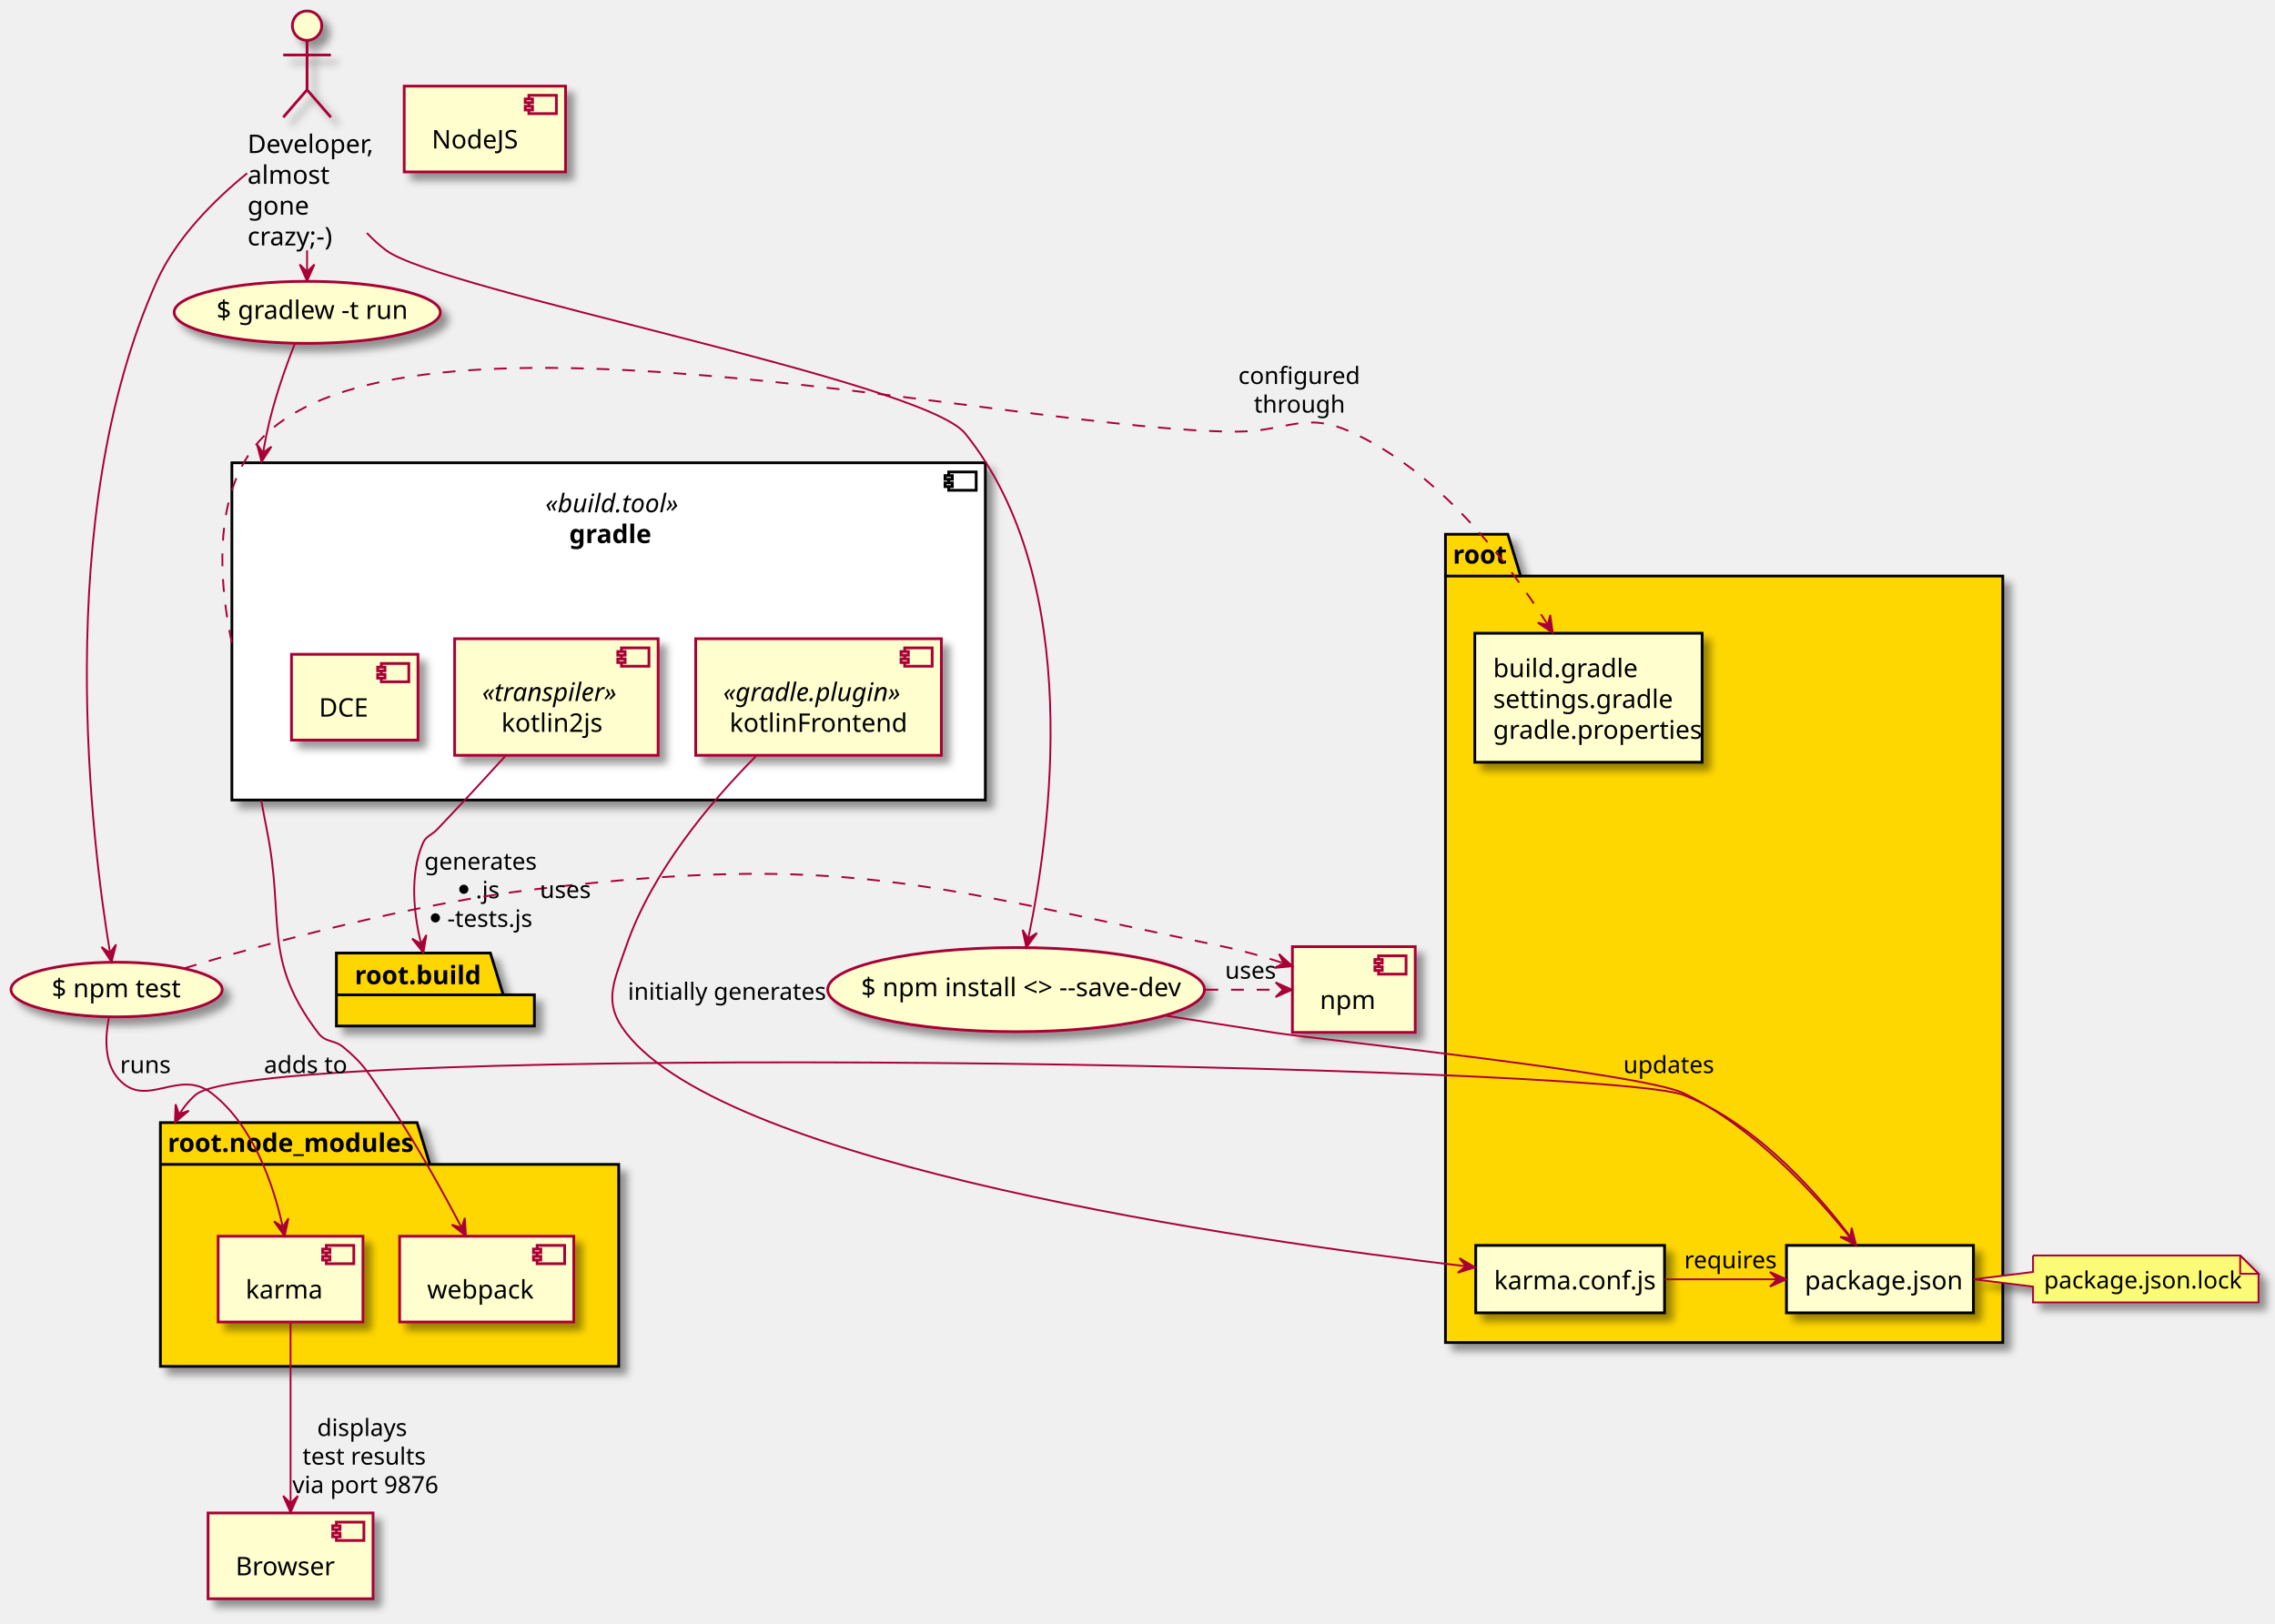
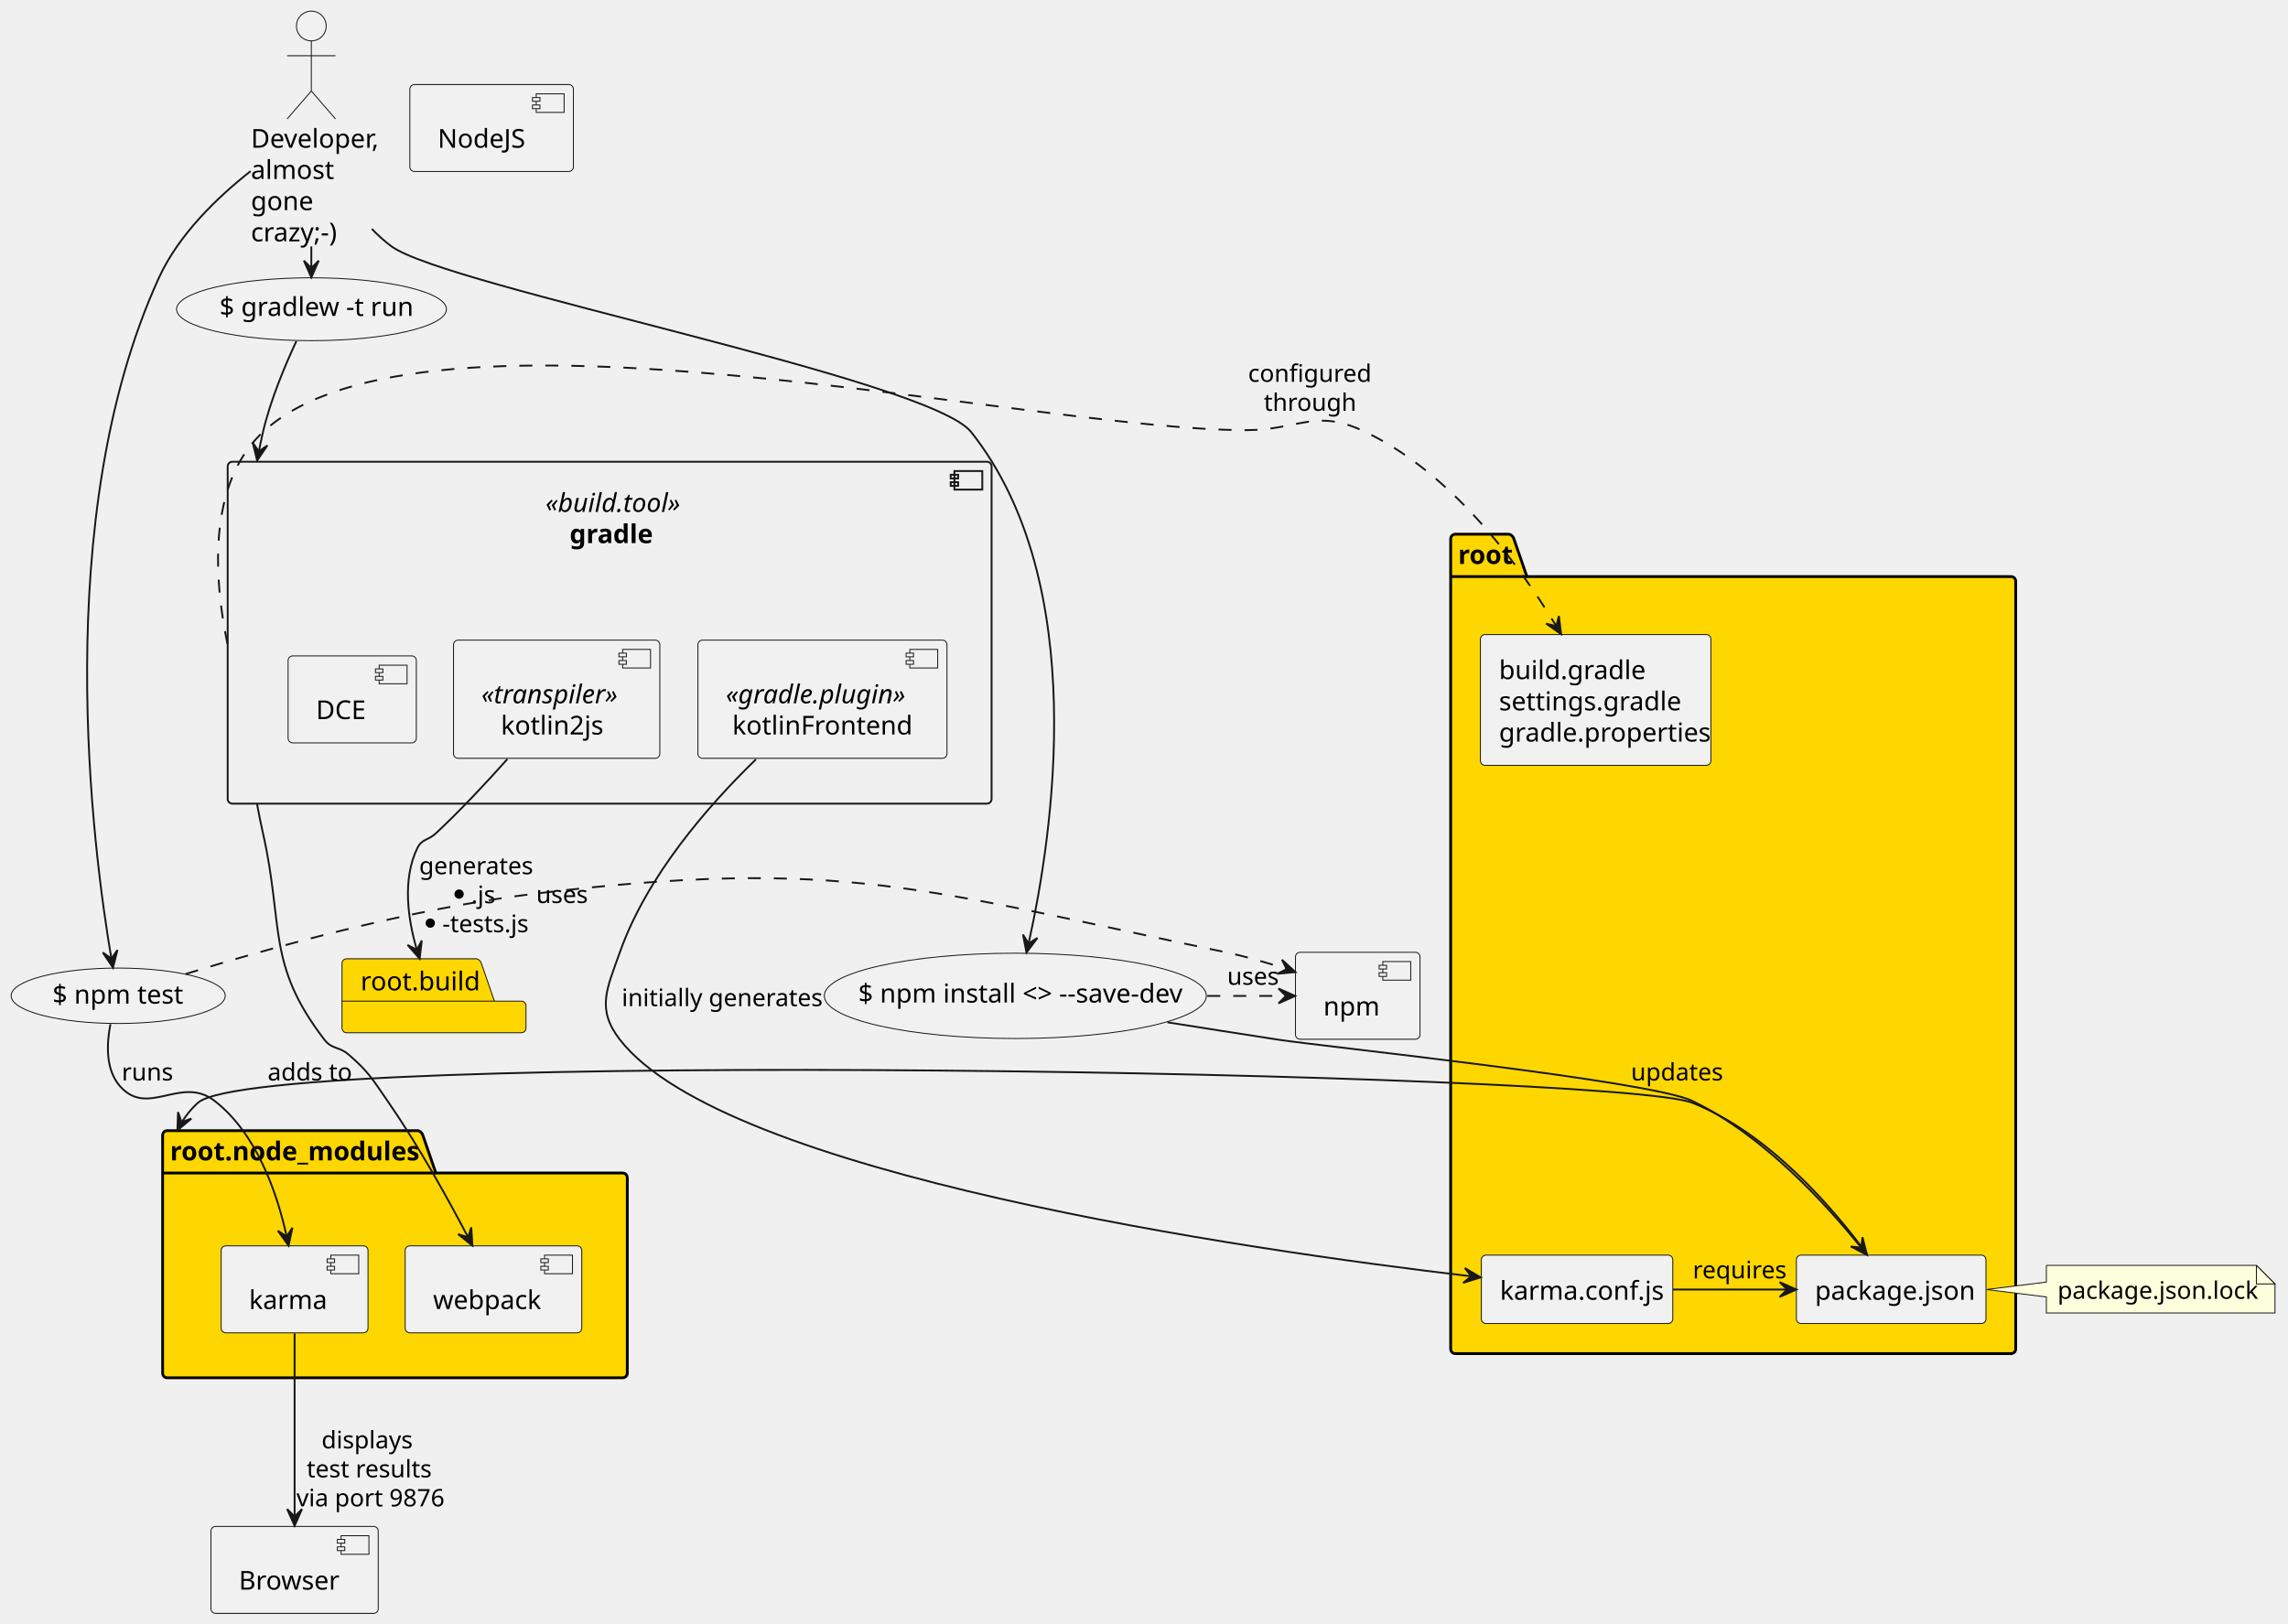
- <svg xmlns="http://www.w3.org/2000/svg" contentScriptType="application/ecmascript" contentStyleType="text/css" height="886px" preserveAspectRatio="none" style="width:1241px;height:886px;background:#FFFFFF;" version="1.1" viewBox="0 0 1241 886" width="1241px" zoomAndPan="magnify">
-   <defs>
-     <filter height="300%" id="fze4tq5l6e4vu" width="300%" x="-1" y="-1">
-       <feGaussianBlur result="blurOut" stdDeviation="2.0" />
-       <feColorMatrix in="blurOut" result="blurOut2" type="matrix" values="0 0 0 0 0 0 0 0 0 0 0 0 0 0 0 0 0 0 .4 0" />
-       <feOffset dx="4.0" dy="4.0" in="blurOut2" result="blurOut3" />
-       <feBlend in="SourceGraphic" in2="blurOut3" mode="normal" />
-     </filter>
-   </defs>
+ <svg xmlns="http://www.w3.org/2000/svg" contentStyleType="text/css" height="874px" preserveAspectRatio="none" style="width:1231px;height:874px;background:#FFFFFF;" version="1.1" viewBox="0 0 1231 874" width="1231px" zoomAndPan="magnify">
+   <defs />
  <g>
-     <rect fill="#FFFFFF" filter="url(#fze4tq5l6e4vu)" height="184" style="stroke:#000000;stroke-width:1.5;" width="411" x="126.5" y="252.5" />
-     <rect fill="#FFFFFF" height="10" style="stroke:#000000;stroke-width:1.5;" width="15" x="517.5" y="257.5" />
-     <rect fill="#FFFFFF" height="2" style="stroke:#000000;stroke-width:1.5;" width="4" x="515.5" y="259.5" />
-     <rect fill="#FFFFFF" height="2" style="stroke:#000000;stroke-width:1.5;" width="4" x="515.5" y="263.5" />
-     <text fill="#000000" font-family="sans-serif" font-size="14" font-style="italic" lengthAdjust="spacing" textLength="69" x="297.5" y="279.5">«build.tool»</text>
-     <text fill="#000000" font-family="sans-serif" font-size="14" font-weight="bold" lengthAdjust="spacing" textLength="43" x="310.5" y="296.3">gradle</text>
-     <polygon fill="#FFD700" filter="url(#fze4tq5l6e4vu)" points="788.5,291.5,822.5,291.5,829.5,314.3,1092.5,314.3,1092.5,732.5,788.5,732.5,788.5,291.5" style="stroke:#000000;stroke-width:1.5;" />
-     <line style="stroke:#000000;stroke-width:1.5;" x1="788.5" x2="829.5" y1="314.3" y2="314.3" />
-     <text fill="#000000" font-family="sans-serif" font-size="14" font-weight="bold" lengthAdjust="spacing" textLength="28" x="792.5" y="307.5">root</text>
-     <polygon fill="#FFD700" filter="url(#fze4tq5l6e4vu)" points="87.5,612.5,227.5,612.5,234.5,635.3,337.5,635.3,337.5,745.5,87.5,745.5,87.5,612.5" style="stroke:#000000;stroke-width:1.5;" />
-     <line style="stroke:#000000;stroke-width:1.5;" x1="87.5" x2="234.5" y1="635.3" y2="635.3" />
-     <text fill="#000000" font-family="sans-serif" font-size="14" font-weight="bold" lengthAdjust="spacing" textLength="134" x="91.5" y="628.5">root.node_modules</text>
-     <rect fill="#FEFECE" filter="url(#fze4tq5l6e4vu)" height="63.6" style="stroke:#A80036;stroke-width:1.5;" width="134" x="379.5" y="348.5" />
-     <rect fill="#FEFECE" height="10" style="stroke:#A80036;stroke-width:1.5;" width="15" x="493.5" y="353.5" />
-     <rect fill="#FEFECE" height="2" style="stroke:#A80036;stroke-width:1.5;" width="4" x="491.5" y="355.5" />
-     <rect fill="#FEFECE" height="2" style="stroke:#A80036;stroke-width:1.5;" width="4" x="491.5" y="359.5" />
-     <text fill="#000000" font-family="sans-serif" font-size="14" font-style="italic" lengthAdjust="spacing" textLength="94" x="394.5" y="382.5">«gradle.plugin»</text>
-     <text fill="#000000" font-family="sans-serif" font-size="14" lengthAdjust="spacing" textLength="87" x="398" y="399.3">kotlinFrontend</text>
-     <rect fill="#FEFECE" filter="url(#fze4tq5l6e4vu)" height="63.6" style="stroke:#A80036;stroke-width:1.5;" width="111" x="248" y="348.5" />
-     <rect fill="#FEFECE" height="10" style="stroke:#A80036;stroke-width:1.5;" width="15" x="339" y="353.5" />
-     <rect fill="#FEFECE" height="2" style="stroke:#A80036;stroke-width:1.5;" width="4" x="337" y="355.5" />
-     <rect fill="#FEFECE" height="2" style="stroke:#A80036;stroke-width:1.5;" width="4" x="337" y="359.5" />
-     <text fill="#000000" font-family="sans-serif" font-size="14" font-style="italic" lengthAdjust="spacing" textLength="71" x="263" y="382.5">«transpiler»</text>
-     <text fill="#000000" font-family="sans-serif" font-size="14" lengthAdjust="spacing" textLength="50" x="273.5" y="399.3">kotlin2js</text>
-     <rect fill="#FEFECE" filter="url(#fze4tq5l6e4vu)" height="46.8" style="stroke:#A80036;stroke-width:1.5;" width="69" x="159" y="357" />
-     <rect fill="#FEFECE" height="10" style="stroke:#A80036;stroke-width:1.5;" width="15" x="208" y="362" />
-     <rect fill="#FEFECE" height="2" style="stroke:#A80036;stroke-width:1.5;" width="4" x="206" y="364" />
-     <rect fill="#FEFECE" height="2" style="stroke:#A80036;stroke-width:1.5;" width="4" x="206" y="368" />
-     <text fill="#000000" font-family="sans-serif" font-size="14" lengthAdjust="spacing" textLength="29" x="174" y="391">DCE</text>
-     <rect fill="#FEFECE" filter="url(#fze4tq5l6e4vu)" height="70.4" style="stroke:#000000;stroke-width:1.5;" width="124" x="804.5" y="345.5" />
-     <text fill="#000000" font-family="sans-serif" font-size="14" lengthAdjust="spacing" textLength="73" x="814.5" y="369.5">build.gradle</text>
-     <text fill="#000000" font-family="sans-serif" font-size="14" lengthAdjust="spacing" textLength="91" x="814.5" y="386.3">settings.gradle</text>
-     <text fill="#000000" font-family="sans-serif" font-size="14" lengthAdjust="spacing" textLength="104" x="814.5" y="403.1">gradle.properties</text>
-     <rect fill="#FEFECE" filter="url(#fze4tq5l6e4vu)" height="36.8" style="stroke:#000000;stroke-width:1.5;" width="103" x="805" y="679.5" />
-     <text fill="#000000" font-family="sans-serif" font-size="14" lengthAdjust="spacing" textLength="83" x="815" y="703.5">karma.conf.js</text>
-     <rect fill="#FEFECE" filter="url(#fze4tq5l6e4vu)" height="36.8" style="stroke:#000000;stroke-width:1.5;" width="102" x="974.5" y="679.5" />
-     <text fill="#000000" font-family="sans-serif" font-size="14" lengthAdjust="spacing" textLength="82" x="984.5" y="703.5">package.json</text>
-     <polygon fill="#FFD700" filter="url(#fze4tq5l6e4vu)" points="183.5,520,267.5,520,274.5,542.8,291.5,542.8,291.5,559.8,183.5,559.8,183.5,520" style="stroke:#000000;stroke-width:1.5;" />
-     <line style="stroke:#000000;stroke-width:1.5;" x1="183.5" x2="274.5" y1="542.8" y2="542.8" />
-     <text fill="#000000" font-family="sans-serif" font-size="14" font-weight="bold" lengthAdjust="spacing" textLength="66" x="193.5" y="537">root.build</text>
-     <rect fill="#FEFECE" filter="url(#fze4tq5l6e4vu)" height="46.8" style="stroke:#A80036;stroke-width:1.5;" width="79" x="119" y="674.5" />
-     <rect fill="#FEFECE" height="10" style="stroke:#A80036;stroke-width:1.5;" width="15" x="178" y="679.5" />
-     <rect fill="#FEFECE" height="2" style="stroke:#A80036;stroke-width:1.5;" width="4" x="176" y="681.5" />
-     <rect fill="#FEFECE" height="2" style="stroke:#A80036;stroke-width:1.5;" width="4" x="176" y="685.5" />
-     <text fill="#000000" font-family="sans-serif" font-size="14" lengthAdjust="spacing" textLength="39" x="134" y="708.5">karma</text>
-     <rect fill="#FEFECE" filter="url(#fze4tq5l6e4vu)" height="46.8" style="stroke:#A80036;stroke-width:1.5;" width="95" x="218" y="674.5" />
-     <rect fill="#FEFECE" height="10" style="stroke:#A80036;stroke-width:1.5;" width="15" x="293" y="679.5" />
-     <rect fill="#FEFECE" height="2" style="stroke:#A80036;stroke-width:1.5;" width="4" x="291" y="681.5" />
-     <rect fill="#FEFECE" height="2" style="stroke:#A80036;stroke-width:1.5;" width="4" x="291" y="685.5" />
-     <text fill="#000000" font-family="sans-serif" font-size="14" lengthAdjust="spacing" textLength="55" x="233" y="708.5">webpack</text>
-     <rect fill="#FEFECE" filter="url(#fze4tq5l6e4vu)" height="46.8" style="stroke:#A80036;stroke-width:1.5;" width="88" x="220.5" y="47" />
-     <rect fill="#FEFECE" height="10" style="stroke:#A80036;stroke-width:1.5;" width="15" x="288.5" y="52" />
-     <rect fill="#FEFECE" height="2" style="stroke:#A80036;stroke-width:1.5;" width="4" x="286.5" y="54" />
-     <rect fill="#FEFECE" height="2" style="stroke:#A80036;stroke-width:1.5;" width="4" x="286.5" y="58" />
-     <text fill="#000000" font-family="sans-serif" font-size="14" lengthAdjust="spacing" textLength="48" x="235.5" y="81">NodeJS</text>
-     <rect fill="#FEFECE" filter="url(#fze4tq5l6e4vu)" height="46.8" style="stroke:#A80036;stroke-width:1.5;" width="90" x="113.5" y="825.5" />
-     <rect fill="#FEFECE" height="10" style="stroke:#A80036;stroke-width:1.5;" width="15" x="183.5" y="830.5" />
-     <rect fill="#FEFECE" height="2" style="stroke:#A80036;stroke-width:1.5;" width="4" x="181.5" y="832.5" />
-     <rect fill="#FEFECE" height="2" style="stroke:#A80036;stroke-width:1.5;" width="4" x="181.5" y="836.5" />
-     <text fill="#000000" font-family="sans-serif" font-size="14" lengthAdjust="spacing" textLength="50" x="128.5" y="859.5">Browser</text>
-     <ellipse cx="167.5" cy="14" fill="#FEFECE" filter="url(#fze4tq5l6e4vu)" rx="8" ry="8" style="stroke:#A80036;stroke-width:1.5;" />
-     <path d="M167.5,22 L167.5,49 M154.5,30 L180.5,30 M167.5,49 L154.5,64 M167.5,49 L180.5,64 " fill="none" filter="url(#fze4tq5l6e4vu)" style="stroke:#A80036;stroke-width:1.5;" />
-     <text fill="#000000" font-family="sans-serif" font-size="14" lengthAdjust="spacing" textLength="65" x="135" y="83.5">Developer,</text>
-     <text fill="#000000" font-family="sans-serif" font-size="14" lengthAdjust="spacing" textLength="40" x="135" y="100.3">almost</text>
-     <text fill="#000000" font-family="sans-serif" font-size="14" lengthAdjust="spacing" textLength="30" x="135" y="117.1">gone</text>
-     <text fill="#000000" font-family="sans-serif" font-size="14" lengthAdjust="spacing" textLength="48" x="135" y="133.9">crazy;-)</text>
-     <ellipse cx="167.601" cy="170.42" fill="#FEFECE" filter="url(#fze4tq5l6e4vu)" rx="72.6" ry="16.92" style="stroke:#A80036;stroke-width:1.5;" />
-     <text fill="#000000" font-family="sans-serif" font-size="14" lengthAdjust="spacing" textLength="99" x="118.1" y="174.02">$ gradlew -t run</text>
-     <ellipse cx="554.271" cy="539.954" fill="#FEFECE" filter="url(#fze4tq5l6e4vu)" rx="102.771" ry="22.954" style="stroke:#A80036;stroke-width:1.5;" />
-     <text fill="#000000" font-family="sans-serif" font-size="14" lengthAdjust="spacing" textLength="169" x="469.771" y="543.554">$ npm install &lt;&gt; --save-dev</text>
-     <ellipse cx="63.597" cy="539.912" fill="#FEFECE" filter="url(#fze4tq5l6e4vu)" rx="57.597" ry="14.912" style="stroke:#A80036;stroke-width:1.5;" />
-     <text fill="#000000" font-family="sans-serif" font-size="14" lengthAdjust="spacing" textLength="65" x="28.241" y="544.135">$ npm test</text>
-     <rect fill="#FEFECE" filter="url(#fze4tq5l6e4vu)" height="46.8" style="stroke:#A80036;stroke-width:1.5;" width="67" x="705" y="516.5" />
-     <rect fill="#FEFECE" height="10" style="stroke:#A80036;stroke-width:1.5;" width="15" x="752" y="521.5" />
-     <rect fill="#FEFECE" height="2" style="stroke:#A80036;stroke-width:1.5;" width="4" x="750" y="523.5" />
-     <rect fill="#FEFECE" height="2" style="stroke:#A80036;stroke-width:1.5;" width="4" x="750" y="527.5" />
-     <text fill="#000000" font-family="sans-serif" font-size="14" lengthAdjust="spacing" textLength="27" x="720" y="550.5">npm</text>
-     <path d="M1109,685 L1109,694 L1076.76,698 L1109,702 L1109,710.6 A0,0 0 0 0 1109,710.6 L1232,710.6 A0,0 0 0 0 1232,710.6 L1232,695 L1222,685 L1109,685 A0,0 0 0 0 1109,685 " fill="#FBFB77" filter="url(#fze4tq5l6e4vu)" style="stroke:#A80036;stroke-width:1.0;" />
-     <path d="M1222,685 L1222,695 L1232,695 L1222,685 " fill="#FBFB77" style="stroke:#A80036;stroke-width:1.0;" />
-     <text fill="#000000" font-family="sans-serif" font-size="13" lengthAdjust="spacing" textLength="102" x="1115" y="703">package.json.lock</text>
-     <path d="M126.408,350.595 C126.368,350.406 126.329,350.216 126.289,350.025 C126.21,349.644 126.131,349.26 126.053,348.874 C125.897,348.102 125.741,347.32 125.588,346.529 C125.282,344.946 124.983,343.327 124.695,341.675 C123.543,335.067 122.563,327.935 121.956,320.546 C119.53,290.99 123.08,257.31 145.5,236.5 C231.66,156.52 556.94,235.61 674.5,235.5 C702.06,235.47 711.34,224.27 736.5,235.5 C784.36,256.87 821.93,305.54 844.12,340.6 " fill="none" id="gradle-to-GCFG" style="stroke:#A80036;stroke-width:1.0;stroke-dasharray:7.0,7.0;" />
-     <polygon fill="#A80036" points="847.02,345.24,845.618,335.491,844.36,341.006,838.845,339.748,847.02,345.24" style="stroke:#A80036;stroke-width:1.0;" />
-     <text fill="#000000" font-family="sans-serif" font-size="13" lengthAdjust="spacing" textLength="60" x="675.5" y="209.5">configured</text>
-     <text fill="#000000" font-family="sans-serif" font-size="13" lengthAdjust="spacing" textLength="43" x="684" y="225.1">through</text>
-     <path d="M142.545,436.761 C142.566,436.885 142.588,437.009 142.61,437.133 C142.653,437.381 142.697,437.629 142.741,437.877 C142.915,438.868 143.092,439.858 143.271,440.846 C143.985,444.797 144.73,448.71 145.5,452.5 C155.63,502.36 142.73,522.98 173.5,563.5 C177.83,569.21 182,566.91 187.5,571.5 C198.64,580.8 200.22,584.58 208.5,596.5 C224.99,620.24 240.98,649.09 251.8,669.79 " fill="none" id="gradle-to-webpack" style="stroke:#A80036;stroke-width:1.0;" />
-     <polygon fill="#A80036" points="254.17,674.34,253.547,664.511,251.854,669.909,246.457,668.216,254.17,674.34" style="stroke:#A80036;stroke-width:1.0;" />
-     <path d="M275.64,412.53 C264.25,425.06 250.86,439.58 238.5,452.5 C235.02,456.13 232.42,455.85 230.5,460.5 C223.4,477.65 225.79,498.67 229.61,514.64 " fill="none" id="K2JS-to-root.build" style="stroke:#A80036;stroke-width:1.0;" />
-     <polygon fill="#A80036" points="230.94,519.85,232.577,510.138,229.697,515.007,224.828,512.127,230.94,519.85" style="stroke:#A80036;stroke-width:1.0;" />
-     <text fill="#000000" font-family="sans-serif" font-size="13" lengthAdjust="spacing" textLength="56" x="231.5" y="474.5">generates</text>
-     <ellipse cx="253" cy="485.2" fill="#000000" rx="2.5" ry="2.5" style="stroke:#000000;stroke-width:0.0;" />
-     <text fill="#000000" font-family="sans-serif" font-size="13" lengthAdjust="spacing" textLength="12" x="259.5" y="490.1">.js</text>
-     <ellipse cx="237.5" cy="500.8" fill="#000000" rx="2.5" ry="2.5" style="stroke:#000000;stroke-width:0.0;" />
-     <text fill="#000000" font-family="sans-serif" font-size="13" lengthAdjust="spacing" textLength="43" x="244" y="505.7">-tests.js</text>
-     <path d="M412.28,412.66 C387.3,437.88 355.47,475.78 341.5,516.5 C334.72,536.26 328.72,546.98 341.5,563.5 C397.74,636.18 677.72,676.53 799.62,690.9 " fill="none" id="KF-to-KC" style="stroke:#A80036;stroke-width:1.0;" />
-     <polygon fill="#A80036" points="804.6,691.48,796.13,686.454,799.634,690.895,795.194,694.399,804.6,691.48" style="stroke:#A80036;stroke-width:1.0;" />
-     <text fill="#000000" font-family="sans-serif" font-size="13" lengthAdjust="spacing" textLength="98" x="342.5" y="545.5">initially generates</text>
-     <path d="M908.12,698 C927.46,698 949.52,698 969.25,698 " fill="none" id="KC-to-PJ" style="stroke:#A80036;stroke-width:1.0;" />
-     <polygon fill="#A80036" points="974.48,698,965.48,694,969.48,698,965.48,702,974.48,698" style="stroke:#A80036;stroke-width:1.0;" />
-     <text fill="#000000" font-family="sans-serif" font-size="13" lengthAdjust="spacing" textLength="45" x="918.75" y="692">requires</text>
-     <path d="M1012.6,679.11 C994.74,654.85 959.97,613.92 918.5,597.5 C876.56,580.89 140.09,567.39 106.5,597.5 C102.514,601.074 99.321,605.222 96.79,609.759 C96.474,610.326 96.167,610.899 95.871,611.477 C95.723,611.767 95.578,612.058 95.435,612.35 " fill="none" id="PJ-to-NM" style="stroke:#A80036;stroke-width:1.0;" />
-     <polygon fill="#A80036" points="95.435,612.35,102.984,606.024,97.633,607.859,95.799,602.508,95.435,612.35" style="stroke:#A80036;stroke-width:1.0;" />
-     <text fill="#000000" font-family="sans-serif" font-size="13" lengthAdjust="spacing" textLength="41" x="144" y="585.5">adds to</text>
-     <path d="M167.5,136.59 C167.5,140.68 167.5,144.6 167.5,148.22 " fill="none" id="DEV-to-RUN" style="stroke:#A80036;stroke-width:1.0;" />
-     <polygon fill="#A80036" points="167.5,153.28,171.5,144.28,167.5,148.28,163.5,144.28,167.5,153.28" style="stroke:#A80036;stroke-width:1.0;" />
-     <path d="M200.14,127.11 C203.37,130.55 206.83,133.73 210.5,136.5 C239.9,158.68 503.39,207.82 526.5,236.5 C592.03,317.82 572.94,454.33 560.93,512 " fill="none" id="DEV-to-NI" style="stroke:#A80036;stroke-width:1.0;" />
-     <polygon fill="#A80036" points="559.86,517,565.651,509.033,560.904,512.11,557.827,507.363,559.86,517" style="stroke:#A80036;stroke-width:1.0;" />
-     <path d="M160.84,187.48 C155.74,200.46 149.01,219.34 145.5,236.5 C144.715,240.343 143.985,244.254 143.306,248.21 C143.136,249.199 142.97,250.191 142.806,251.185 C142.766,251.434 142.725,251.683 142.685,251.932 " fill="none" id="RUN-to-gradle" style="stroke:#A80036;stroke-width:1.0;" />
-     <polygon fill="#A80036" points="142.685,251.932,148.077,243.69,143.487,246.996,140.18,242.407,142.685,251.932" style="stroke:#A80036;stroke-width:1.0;" />
-     <path d="M657.53,540 C672.47,540 687.02,540 699.57,540 " fill="none" id="NI-to-npm" style="stroke:#A80036;stroke-width:1.0;stroke-dasharray:7.0,7.0;" />
-     <polygon fill="#A80036" points="704.83,540,695.83,536,699.83,540,695.83,544,704.83,540" style="stroke:#A80036;stroke-width:1.0;" />
-     <text fill="#000000" font-family="sans-serif" font-size="13" lengthAdjust="spacing" textLength="26" x="668.25" y="534">uses</text>
-     <path d="M636.12,554.19 C655.57,557.28 676.27,560.54 695.5,563.5 C720.26,567.31 895.95,585.59 918.5,596.5 C956.67,614.96 990.42,651.88 1009.37,675.46 " fill="none" id="NI-to-PJ" style="stroke:#A80036;stroke-width:1.0;" />
-     <polygon fill="#A80036" points="1012.51,679.41,1010.058,669.871,1009.406,675.49,1003.787,674.838,1012.51,679.41" style="stroke:#A80036;stroke-width:1.0;" />
-     <text fill="#000000" font-family="sans-serif" font-size="13" lengthAdjust="spacing" textLength="45" x="885.5" y="585.5">updates</text>
-     <path d="M134.82,94.52 C116.86,109.16 96.12,129.8 85.5,153.5 C27.62,282.7 50.26,461.08 59.97,519.57 " fill="none" id="DEV-to-TEST" style="stroke:#A80036;stroke-width:1.0;" />
-     <polygon fill="#A80036" points="60.86,524.86,63.286,515.314,60.017,519.932,55.4,516.663,60.86,524.86" style="stroke:#A80036;stroke-width:1.0;" />
-     <path d="M100.46,528.32 C145.5,514.74 224.18,493.17 293.5,485 C459.16,465.47 504.19,482.51 667.5,516.5 C678.3,518.75 689.76,522.09 700.24,525.56 " fill="none" id="TEST-to-npm" style="stroke:#A80036;stroke-width:1.0;stroke-dasharray:7.0,7.0;" />
-     <polygon fill="#A80036" points="704.98,527.16,697.713,520.513,700.238,525.575,695.176,528.1,704.98,527.16" style="stroke:#A80036;stroke-width:1.0;" />
-     <text fill="#000000" font-family="sans-serif" font-size="13" lengthAdjust="spacing" textLength="26" x="294.5" y="490">uses</text>
-     <path d="M59.42,555.18 C57.35,565.64 56.68,579.56 64.5,588.5 C79.6,605.78 97.39,582.41 115.5,596.5 C138.2,614.16 149.09,646.13 154.2,669.27 " fill="none" id="TEST-to-karma" style="stroke:#A80036;stroke-width:1.0;" />
-     <polygon fill="#A80036" points="155.27,674.37,157.336,664.74,154.243,669.477,149.506,666.384,155.27,674.37" style="stroke:#A80036;stroke-width:1.0;" />
-     <text fill="#000000" font-family="sans-serif" font-size="13" lengthAdjust="spacing" textLength="24" x="65.5" y="585.5">runs</text>
-     <path d="M158.5,721.63 C158.5,747.99 158.5,791.56 158.5,820.03 " fill="none" id="karma-to-Browser" style="stroke:#A80036;stroke-width:1.0;" />
-     <polygon fill="#A80036" points="158.5,825.16,162.5,816.16,158.5,820.16,154.5,816.16,158.5,825.16" style="stroke:#A80036;stroke-width:1.0;" />
-     <text fill="#000000" font-family="sans-serif" font-size="13" lengthAdjust="spacing" textLength="45" x="173" y="783.5">displays</text>
-     <text fill="#000000" font-family="sans-serif" font-size="13" lengthAdjust="spacing" textLength="61" x="165" y="799.1">test results</text>
-     <text fill="#000000" font-family="sans-serif" font-size="13" lengthAdjust="spacing" textLength="72" x="159.5" y="814.7">via port 9876</text>
+     <g id="cluster_gradle">
+       <rect height="184" rx="2.5" ry="2.5" style="stroke:#181818;stroke-width:1.0;fill:none;" width="411" x="122.5" y="248.5" />
+       <rect height="10" style="stroke:#181818;stroke-width:1.0;fill:none;" width="15" x="513.5" y="253.5" />
+       <rect height="2" style="stroke:#181818;stroke-width:1.0;fill:none;" width="4" x="511.5" y="255.5" />
+       <rect height="2" style="stroke:#181818;stroke-width:1.0;fill:none;" width="4" x="511.5" y="259.5" />
+       <text fill="#000000" font-family="sans-serif" font-size="14" font-style="italic" lengthAdjust="spacing" textLength="69" x="293.5" y="275.5">«build.tool»</text>
+       <text fill="#000000" font-family="sans-serif" font-size="14" font-weight="bold" lengthAdjust="spacing" textLength="43" x="306.5" y="292.3">gradle</text>
+     </g>
+     <g id="cluster_root">
+       <path d="M783,287.5 L812,287.5 A3.75,3.75 0 0 1 814.5,290 L821.5,310.3 L1082,310.3 A2.5,2.5 0 0 1 1084.5,312.8 L1084.5,726 A2.5,2.5 0 0 1 1082,728.5 L783,728.5 A2.5,2.5 0 0 1 780.5,726 L780.5,290 A2.5,2.5 0 0 1 783,287.5 " fill="#FFD700" style="stroke:#000000;stroke-width:1.5;" />
+       <line style="stroke:#000000;stroke-width:1.5;" x1="780.5" x2="821.5" y1="310.3" y2="310.3" />
+       <text fill="#000000" font-family="sans-serif" font-size="14" font-weight="bold" lengthAdjust="spacing" textLength="28" x="784.5" y="303.5">root</text>
+     </g>
+     <g id="cluster_NM">
+       <path d="M90,608.5 L225,608.5 A3.75,3.75 0 0 1 227.5,611 L234.5,631.3 L335,631.3 A2.5,2.5 0 0 1 337.5,633.8 L337.5,739 A2.5,2.5 0 0 1 335,741.5 L90,741.5 A2.5,2.5 0 0 1 87.5,739 L87.5,611 A2.5,2.5 0 0 1 90,608.5 " fill="#FFD700" style="stroke:#000000;stroke-width:1.5;" />
+       <line style="stroke:#000000;stroke-width:1.5;" x1="87.5" x2="234.5" y1="631.3" y2="631.3" />
+       <text fill="#000000" font-family="sans-serif" font-size="14" font-weight="bold" lengthAdjust="spacing" textLength="134" x="91.5" y="624.5">root.node_modules</text>
+     </g>
+     <g id="elem_KF">
+       <rect fill="#F1F1F1" height="63.6" rx="2.5" ry="2.5" style="stroke:#181818;stroke-width:0.5;" width="134" x="375.5" y="344.5" />
+       <rect fill="#F1F1F1" height="10" style="stroke:#181818;stroke-width:0.5;" width="15" x="489.5" y="349.5" />
+       <rect fill="#F1F1F1" height="2" style="stroke:#181818;stroke-width:0.5;" width="4" x="487.5" y="351.5" />
+       <rect fill="#F1F1F1" height="2" style="stroke:#181818;stroke-width:0.5;" width="4" x="487.5" y="355.5" />
+       <text fill="#000000" font-family="sans-serif" font-size="14" font-style="italic" lengthAdjust="spacing" textLength="94" x="390.5" y="378.5">«gradle.plugin»</text>
+       <text fill="#000000" font-family="sans-serif" font-size="14" lengthAdjust="spacing" textLength="87" x="394" y="395.3">kotlinFrontend</text>
+     </g>
+     <g id="elem_K2JS">
+       <rect fill="#F1F1F1" height="63.6" rx="2.5" ry="2.5" style="stroke:#181818;stroke-width:0.5;" width="111" x="244" y="344.5" />
+       <rect fill="#F1F1F1" height="10" style="stroke:#181818;stroke-width:0.5;" width="15" x="335" y="349.5" />
+       <rect fill="#F1F1F1" height="2" style="stroke:#181818;stroke-width:0.5;" width="4" x="333" y="351.5" />
+       <rect fill="#F1F1F1" height="2" style="stroke:#181818;stroke-width:0.5;" width="4" x="333" y="355.5" />
+       <text fill="#000000" font-family="sans-serif" font-size="14" font-style="italic" lengthAdjust="spacing" textLength="71" x="259" y="378.5">«transpiler»</text>
+       <text fill="#000000" font-family="sans-serif" font-size="14" lengthAdjust="spacing" textLength="50" x="269.5" y="395.3">kotlin2js</text>
+     </g>
+     <g id="elem_DCE">
+       <rect fill="#F1F1F1" height="46.8" rx="2.5" ry="2.5" style="stroke:#181818;stroke-width:0.5;" width="69" x="155" y="353" />
+       <rect fill="#F1F1F1" height="10" style="stroke:#181818;stroke-width:0.5;" width="15" x="204" y="358" />
+       <rect fill="#F1F1F1" height="2" style="stroke:#181818;stroke-width:0.5;" width="4" x="202" y="360" />
+       <rect fill="#F1F1F1" height="2" style="stroke:#181818;stroke-width:0.5;" width="4" x="202" y="364" />
+       <text fill="#000000" font-family="sans-serif" font-size="14" lengthAdjust="spacing" textLength="29" x="170" y="387">DCE</text>
+     </g>
+     <g id="elem_GCFG">
+       <rect fill="#F1F1F1" height="70.4" rx="2.5" ry="2.5" style="stroke:#181818;stroke-width:0.5;" width="124" x="796.5" y="341.5" />
+       <text fill="#000000" font-family="sans-serif" font-size="14" lengthAdjust="spacing" textLength="73" x="806.5" y="365.5">build.gradle</text>
+       <text fill="#000000" font-family="sans-serif" font-size="14" lengthAdjust="spacing" textLength="91" x="806.5" y="382.3">settings.gradle</text>
+       <text fill="#000000" font-family="sans-serif" font-size="14" lengthAdjust="spacing" textLength="104" x="806.5" y="399.1">gradle.properties</text>
+     </g>
+     <g id="elem_KC">
+       <rect fill="#F1F1F1" height="36.8" rx="2.5" ry="2.5" style="stroke:#181818;stroke-width:0.5;" width="103" x="797" y="675.5" />
+       <text fill="#000000" font-family="sans-serif" font-size="14" lengthAdjust="spacing" textLength="83" x="807" y="699.5">karma.conf.js</text>
+     </g>
+     <g id="elem_PJ">
+       <rect fill="#F1F1F1" height="36.8" rx="2.5" ry="2.5" style="stroke:#181818;stroke-width:0.5;" width="102" x="966.5" y="675.5" />
+       <text fill="#000000" font-family="sans-serif" font-size="14" lengthAdjust="spacing" textLength="82" x="976.5" y="699.5">package.json</text>
+     </g>
+     <g id="elem_root.build">
+       <path d="M186.5,516 L256.5,516 A3.75,3.75 0 0 1 259,518.5 L266,538.8 L280.5,538.8 A2.5,2.5 0 0 1 283,541.3 L283,553.3 A2.5,2.5 0 0 1 280.5,555.8 L186.5,555.8 A2.5,2.5 0 0 1 184,553.3 L184,518.5 A2.5,2.5 0 0 1 186.5,516 " fill="#FFD700" style="stroke:#181818;stroke-width:0.5;" />
+       <line style="stroke:#181818;stroke-width:0.5;" x1="184" x2="266" y1="538.8" y2="538.8" />
+       <text fill="#000000" font-family="sans-serif" font-size="14" lengthAdjust="spacing" textLength="57" x="194" y="533">root.build</text>
+     </g>
+     <g id="elem_karma">
+       <rect fill="#F1F1F1" height="46.8" rx="2.5" ry="2.5" style="stroke:#181818;stroke-width:0.5;" width="79" x="119" y="670.5" />
+       <rect fill="#F1F1F1" height="10" style="stroke:#181818;stroke-width:0.5;" width="15" x="178" y="675.5" />
+       <rect fill="#F1F1F1" height="2" style="stroke:#181818;stroke-width:0.5;" width="4" x="176" y="677.5" />
+       <rect fill="#F1F1F1" height="2" style="stroke:#181818;stroke-width:0.5;" width="4" x="176" y="681.5" />
+       <text fill="#000000" font-family="sans-serif" font-size="14" lengthAdjust="spacing" textLength="39" x="134" y="704.5">karma</text>
+     </g>
+     <g id="elem_webpack">
+       <rect fill="#F1F1F1" height="46.8" rx="2.5" ry="2.5" style="stroke:#181818;stroke-width:0.5;" width="95" x="218" y="670.5" />
+       <rect fill="#F1F1F1" height="10" style="stroke:#181818;stroke-width:0.5;" width="15" x="293" y="675.5" />
+       <rect fill="#F1F1F1" height="2" style="stroke:#181818;stroke-width:0.5;" width="4" x="291" y="677.5" />
+       <rect fill="#F1F1F1" height="2" style="stroke:#181818;stroke-width:0.5;" width="4" x="291" y="681.5" />
+       <text fill="#000000" font-family="sans-serif" font-size="14" lengthAdjust="spacing" textLength="55" x="233" y="704.5">webpack</text>
+     </g>
+     <g id="elem_NodeJS">
+       <rect fill="#F1F1F1" height="46.8" rx="2.5" ry="2.5" style="stroke:#181818;stroke-width:0.5;" width="88" x="220.5" y="45.5" />
+       <rect fill="#F1F1F1" height="10" style="stroke:#181818;stroke-width:0.5;" width="15" x="288.5" y="50.5" />
+       <rect fill="#F1F1F1" height="2" style="stroke:#181818;stroke-width:0.5;" width="4" x="286.5" y="52.5" />
+       <rect fill="#F1F1F1" height="2" style="stroke:#181818;stroke-width:0.5;" width="4" x="286.5" y="56.5" />
+       <text fill="#000000" font-family="sans-serif" font-size="14" lengthAdjust="spacing" textLength="48" x="235.5" y="79.5">NodeJS</text>
+     </g>
+     <g id="elem_Browser">
+       <rect fill="#F1F1F1" height="46.8" rx="2.5" ry="2.5" style="stroke:#181818;stroke-width:0.5;" width="90" x="113.5" y="821.5" />
+       <rect fill="#F1F1F1" height="10" style="stroke:#181818;stroke-width:0.5;" width="15" x="183.5" y="826.5" />
+       <rect fill="#F1F1F1" height="2" style="stroke:#181818;stroke-width:0.5;" width="4" x="181.5" y="828.5" />
+       <rect fill="#F1F1F1" height="2" style="stroke:#181818;stroke-width:0.5;" width="4" x="181.5" y="832.5" />
+       <text fill="#000000" font-family="sans-serif" font-size="14" lengthAdjust="spacing" textLength="50" x="128.5" y="855.5">Browser</text>
+     </g>
+     <g id="elem_DEV">
+       <ellipse cx="167.5" cy="14" fill="#F1F1F1" rx="8" ry="8" style="stroke:#181818;stroke-width:0.5;" />
+       <path d="M167.5,22 L167.5,49 M154.5,30 L180.5,30 M167.5,49 L154.5,64 M167.5,49 L180.5,64 " fill="none" style="stroke:#181818;stroke-width:0.5;" />
+       <text fill="#000000" font-family="sans-serif" font-size="14" lengthAdjust="spacing" textLength="65" x="135" y="79.5">Developer,</text>
+       <text fill="#000000" font-family="sans-serif" font-size="14" lengthAdjust="spacing" textLength="40" x="135" y="96.3">almost</text>
+       <text fill="#000000" font-family="sans-serif" font-size="14" lengthAdjust="spacing" textLength="30" x="135" y="113.1">gone</text>
+       <text fill="#000000" font-family="sans-serif" font-size="14" lengthAdjust="spacing" textLength="48" x="135" y="129.9">crazy;-)</text>
+     </g>
+     <g id="elem_RUN">
+       <ellipse cx="167.601" cy="166.42" fill="#F1F1F1" rx="72.6" ry="16.92" style="stroke:#181818;stroke-width:0.5;" />
+       <text fill="#000000" font-family="sans-serif" font-size="14" lengthAdjust="spacing" textLength="99" x="118.1" y="170.02">$ gradlew -t run</text>
+     </g>
+     <g id="elem_NI">
+       <ellipse cx="546.271" cy="535.954" fill="#F1F1F1" rx="102.771" ry="22.954" style="stroke:#181818;stroke-width:0.5;" />
+       <text fill="#000000" font-family="sans-serif" font-size="14" lengthAdjust="spacing" textLength="169" x="461.771" y="539.554">$ npm install &lt;&gt; --save-dev</text>
+     </g>
+     <g id="elem_TEST">
+       <ellipse cx="63.597" cy="535.912" fill="#F1F1F1" rx="57.597" ry="14.912" style="stroke:#181818;stroke-width:0.5;" />
+       <text fill="#000000" font-family="sans-serif" font-size="14" lengthAdjust="spacing" textLength="65" x="28.241" y="540.135">$ npm test</text>
+     </g>
+     <g id="elem_npm">
+       <rect fill="#F1F1F1" height="46.8" rx="2.5" ry="2.5" style="stroke:#181818;stroke-width:0.5;" width="67" x="697" y="512.5" />
+       <rect fill="#F1F1F1" height="10" style="stroke:#181818;stroke-width:0.5;" width="15" x="744" y="517.5" />
+       <rect fill="#F1F1F1" height="2" style="stroke:#181818;stroke-width:0.5;" width="4" x="742" y="519.5" />
+       <rect fill="#F1F1F1" height="2" style="stroke:#181818;stroke-width:0.5;" width="4" x="742" y="523.5" />
+       <text fill="#000000" font-family="sans-serif" font-size="14" lengthAdjust="spacing" textLength="27" x="712" y="546.5">npm</text>
+     </g>
+     <g id="elem_GMN14993615">
+       <path d="M1101,681 L1101,690 L1068.76,694 L1101,698 L1101,706.6 A0,0 0 0 0 1101,706.6 L1224,706.6 A0,0 0 0 0 1224,706.6 L1224,691 L1214,681 L1101,681 A0,0 0 0 0 1101,681 " fill="#FEFFDD" style="stroke:#181818;stroke-width:0.5;" />
+       <path d="M1214,681 L1214,691 L1224,691 L1214,681 " fill="#FEFFDD" style="stroke:#181818;stroke-width:0.5;" />
+       <text fill="#000000" font-family="sans-serif" font-size="13" lengthAdjust="spacing" textLength="102" x="1107" y="699">package.json.lock</text>
+     </g>
+     <g id="link_gradle_GCFG">
+       <path d="M122.408,346.595 C122.368,346.406 122.329,346.216 122.289,346.025 C122.21,345.644 122.131,345.26 122.053,344.874 C121.897,344.102 121.741,343.32 121.588,342.529 C121.282,340.946 120.983,339.327 120.695,337.675 C119.543,331.067 118.563,323.935 117.956,316.546 C115.53,286.99 119.08,253.31 141.5,232.5 C227.66,152.52 552.94,231.61 670.5,231.5 C698.06,231.47 707.43,220.07 732.5,231.5 C779.55,252.95 815.82,301.6 837.12,336.64 " fill="none" id="gradle-to-GCFG" style="stroke:#181818;stroke-width:1.0;stroke-dasharray:7.0,7.0;" />
+       <polygon fill="#181818" points="839.9,341.27,838.714,331.493,837.334,336.979,831.848,335.599,839.9,341.27" style="stroke:#181818;stroke-width:1.0;" />
+       <text fill="#000000" font-family="sans-serif" font-size="13" lengthAdjust="spacing" textLength="60" x="671.5" y="205.5">configured</text>
+       <text fill="#000000" font-family="sans-serif" font-size="13" lengthAdjust="spacing" textLength="43" x="680" y="221.1">through</text>
+     </g>
+     <g id="link_gradle_webpack">
+       <path d="M138.322,432.811 C138.345,432.934 138.368,433.058 138.391,433.182 C138.436,433.429 138.482,433.677 138.528,433.924 C138.712,434.913 138.899,435.901 139.088,436.886 C139.847,440.827 140.651,444.728 141.5,448.5 C152.8,498.71 143.19,518.65 174.5,559.5 C178.63,564.88 182.36,563.07 187.5,567.5 C198.49,576.98 200.22,580.58 208.5,592.5 C224.99,616.24 240.98,645.09 251.8,665.79 " fill="none" id="gradle-to-webpack" style="stroke:#181818;stroke-width:1.0;" />
+       <polygon fill="#181818" points="254.17,670.34,253.547,660.511,251.854,665.909,246.457,664.216,254.17,670.34" style="stroke:#181818;stroke-width:1.0;" />
+     </g>
+     <g id="link_K2JS_root.build">
+       <path d="M272.97,408.54 C261.56,421.34 247.8,436.06 234.5,448.5 C230.34,452.39 226.97,451.37 224.5,456.5 C216.31,473.53 219.54,494.96 224.27,511.13 " fill="none" id="K2JS-to-root.build" style="stroke:#181818;stroke-width:1.0;" />
+       <polygon fill="#181818" points="225.78,515.96,226.923,506.178,224.293,511.186,219.285,508.556,225.78,515.96" style="stroke:#181818;stroke-width:1.0;" />
+       <text fill="#000000" font-family="sans-serif" font-size="13" lengthAdjust="spacing" textLength="56" x="225.5" y="470.5">generates</text>
+       <ellipse cx="247" cy="481.2" fill="#000000" rx="2.5" ry="2.5" style="stroke:#000000;stroke-width:0.0;" />
+       <text fill="#000000" font-family="sans-serif" font-size="13" lengthAdjust="spacing" textLength="12" x="253.5" y="486.1">.js</text>
+       <ellipse cx="231.5" cy="496.8" fill="#000000" rx="2.5" ry="2.5" style="stroke:#000000;stroke-width:0.0;" />
+       <text fill="#000000" font-family="sans-serif" font-size="13" lengthAdjust="spacing" textLength="43" x="238" y="501.7">-tests.js</text>
+     </g>
+     <g id="link_KF_KC">
+       <path d="M406.73,408.66 C380.86,433.74 348,471.46 333.5,512.5 C326.54,532.2 320.72,542.98 333.5,559.5 C389.74,632.18 669.72,672.53 791.62,686.9 " fill="none" id="KF-to-KC" style="stroke:#181818;stroke-width:1.0;" />
+       <polygon fill="#181818" points="796.6,687.48,788.13,682.454,791.634,686.895,787.194,690.399,796.6,687.48" style="stroke:#181818;stroke-width:1.0;" />
+       <text fill="#000000" font-family="sans-serif" font-size="13" lengthAdjust="spacing" textLength="98" x="334.5" y="541.5">initially generates</text>
+     </g>
+     <g id="link_KC_PJ">
+       <path d="M900.12,694 C919.46,694 941.52,694 961.25,694 " fill="none" id="KC-to-PJ" style="stroke:#181818;stroke-width:1.0;" />
+       <polygon fill="#181818" points="966.48,694,957.48,690,961.48,694,957.48,698,966.48,694" style="stroke:#181818;stroke-width:1.0;" />
+       <text fill="#000000" font-family="sans-serif" font-size="13" lengthAdjust="spacing" textLength="45" x="910.75" y="688">requires</text>
+     </g>
+     <g id="link_PJ_NM">
+       <path d="M1004.6,675.11 C986.74,650.85 951.97,609.92 910.5,593.5 C868.97,577.06 139.76,563.68 106.5,593.5 C102.514,597.074 99.321,601.222 96.79,605.759 C96.474,606.326 96.167,606.899 95.871,607.477 C95.723,607.767 95.578,608.058 95.435,608.35 " fill="none" id="PJ-to-NM" style="stroke:#181818;stroke-width:1.0;" />
+       <polygon fill="#181818" points="95.435,608.35,102.984,602.024,97.633,603.859,95.799,598.508,95.435,608.35" style="stroke:#181818;stroke-width:1.0;" />
+       <text fill="#000000" font-family="sans-serif" font-size="13" lengthAdjust="spacing" textLength="41" x="144" y="581.5">adds to</text>
+     </g>
+     <g id="link_DEV_RUN">
+       <path d="M167.5,132.63 C167.5,136.7 167.5,140.6 167.5,144.21 " fill="none" id="DEV-to-RUN" style="stroke:#181818;stroke-width:1.0;" />
+       <polygon fill="#181818" points="167.5,149.27,171.5,140.27,167.5,144.27,163.5,140.27,167.5,149.27" style="stroke:#181818;stroke-width:1.0;" />
+     </g>
+     <g id="link_DEV_NI">
+       <path d="M200.04,123.17 C203.31,126.58 206.8,129.75 210.5,132.5 C239.72,154.22 499.9,203.96 522.5,232.5 C587.12,314.08 566.3,449.87 553.43,507.64 " fill="none" id="DEV-to-NI" style="stroke:#181818;stroke-width:1.0;" />
+       <polygon fill="#181818" points="552.28,512.65,558.186,504.769,553.395,507.776,550.388,502.985,552.28,512.65" style="stroke:#181818;stroke-width:1.0;" />
+     </g>
+     <g id="link_RUN_gradle">
+       <path d="M159.45,183.62 C153.41,196.51 145.52,215.22 141.5,232.5 C140.611,236.319 139.79,240.21 139.032,244.149 C138.842,245.134 138.657,246.121 138.475,247.112 C138.429,247.359 138.384,247.607 138.339,247.855 " fill="none" id="RUN-to-gradle" style="stroke:#181818;stroke-width:1.0;" />
+       <polygon fill="#181818" points="138.339,247.855,143.881,239.713,139.232,242.935,136.01,238.286,138.339,247.855" style="stroke:#181818;stroke-width:1.0;" />
+     </g>
+     <g id="link_NI_npm">
+       <path d="M649.53,536 C664.47,536 679.02,536 691.57,536 " fill="none" id="NI-to-npm" style="stroke:#181818;stroke-width:1.0;stroke-dasharray:7.0,7.0;" />
+       <polygon fill="#181818" points="696.83,536,687.83,532,691.83,536,687.83,540,696.83,536" style="stroke:#181818;stroke-width:1.0;" />
+       <text fill="#000000" font-family="sans-serif" font-size="13" lengthAdjust="spacing" textLength="26" x="660.25" y="530">uses</text>
+     </g>
+     <g id="link_NI_PJ">
+       <path d="M628.12,550.19 C647.57,553.28 668.27,556.54 687.5,559.5 C712.26,563.31 887.95,581.59 910.5,592.5 C948.67,610.96 982.42,647.88 1001.37,671.46 " fill="none" id="NI-to-PJ" style="stroke:#181818;stroke-width:1.0;" />
+       <polygon fill="#181818" points="1004.51,675.41,1002.058,665.871,1001.406,671.49,995.787,670.838,1004.51,675.41" style="stroke:#181818;stroke-width:1.0;" />
+       <text fill="#000000" font-family="sans-serif" font-size="13" lengthAdjust="spacing" textLength="45" x="877.5" y="581.5">updates</text>
+     </g>
+     <g id="link_DEV_TEST">
+       <path d="M134.84,92.11 C116.88,106.23 96.14,126.24 85.5,149.5 C26.5,278.51 50.01,457.64 59.93,515.89 " fill="none" id="DEV-to-TEST" style="stroke:#181818;stroke-width:1.0;" />
+       <polygon fill="#181818" points="60.79,520.82,63.189,511.268,59.933,515.894,55.307,512.639,60.79,520.82" style="stroke:#181818;stroke-width:1.0;" />
+     </g>
+     <g id="link_TEST_npm">
+       <path d="M99.86,524.2 C143.76,510.62 220.12,489.15 287.5,481 C452.22,461.07 497.07,478.65 659.5,512.5 C670.3,514.75 681.76,518.1 692.24,521.56 " fill="none" id="TEST-to-npm" style="stroke:#181818;stroke-width:1.0;stroke-dasharray:7.0,7.0;" />
+       <polygon fill="#181818" points="696.98,523.16,689.719,516.506,692.24,521.57,687.175,524.091,696.98,523.16" style="stroke:#181818;stroke-width:1.0;" />
+       <text fill="#000000" font-family="sans-serif" font-size="13" lengthAdjust="spacing" textLength="26" x="288.5" y="486">uses</text>
+     </g>
+     <g id="link_TEST_karma">
+       <path d="M59.42,551.18 C57.35,561.64 56.68,575.56 64.5,584.5 C79.6,601.78 97.39,578.41 115.5,592.5 C138.2,610.16 149.09,642.13 154.2,665.27 " fill="none" id="TEST-to-karma" style="stroke:#181818;stroke-width:1.0;" />
+       <polygon fill="#181818" points="155.27,670.37,157.336,660.74,154.243,665.477,149.506,662.384,155.27,670.37" style="stroke:#181818;stroke-width:1.0;" />
+       <text fill="#000000" font-family="sans-serif" font-size="13" lengthAdjust="spacing" textLength="24" x="65.5" y="581.5">runs</text>
+     </g>
+     <g id="link_karma_Browser">
+       <path d="M158.5,717.63 C158.5,743.99 158.5,787.56 158.5,816.03 " fill="none" id="karma-to-Browser" style="stroke:#181818;stroke-width:1.0;" />
+       <polygon fill="#181818" points="158.5,821.16,162.5,812.16,158.5,816.16,154.5,812.16,158.5,821.16" style="stroke:#181818;stroke-width:1.0;" />
+       <text fill="#000000" font-family="sans-serif" font-size="13" lengthAdjust="spacing" textLength="45" x="173" y="779.5">displays</text>
+       <text fill="#000000" font-family="sans-serif" font-size="13" lengthAdjust="spacing" textLength="61" x="165" y="795.1">test results</text>
+       <text fill="#000000" font-family="sans-serif" font-size="13" lengthAdjust="spacing" textLength="72" x="159.5" y="810.7">via port 9876</text>
+     </g>
  </g>
</svg>
